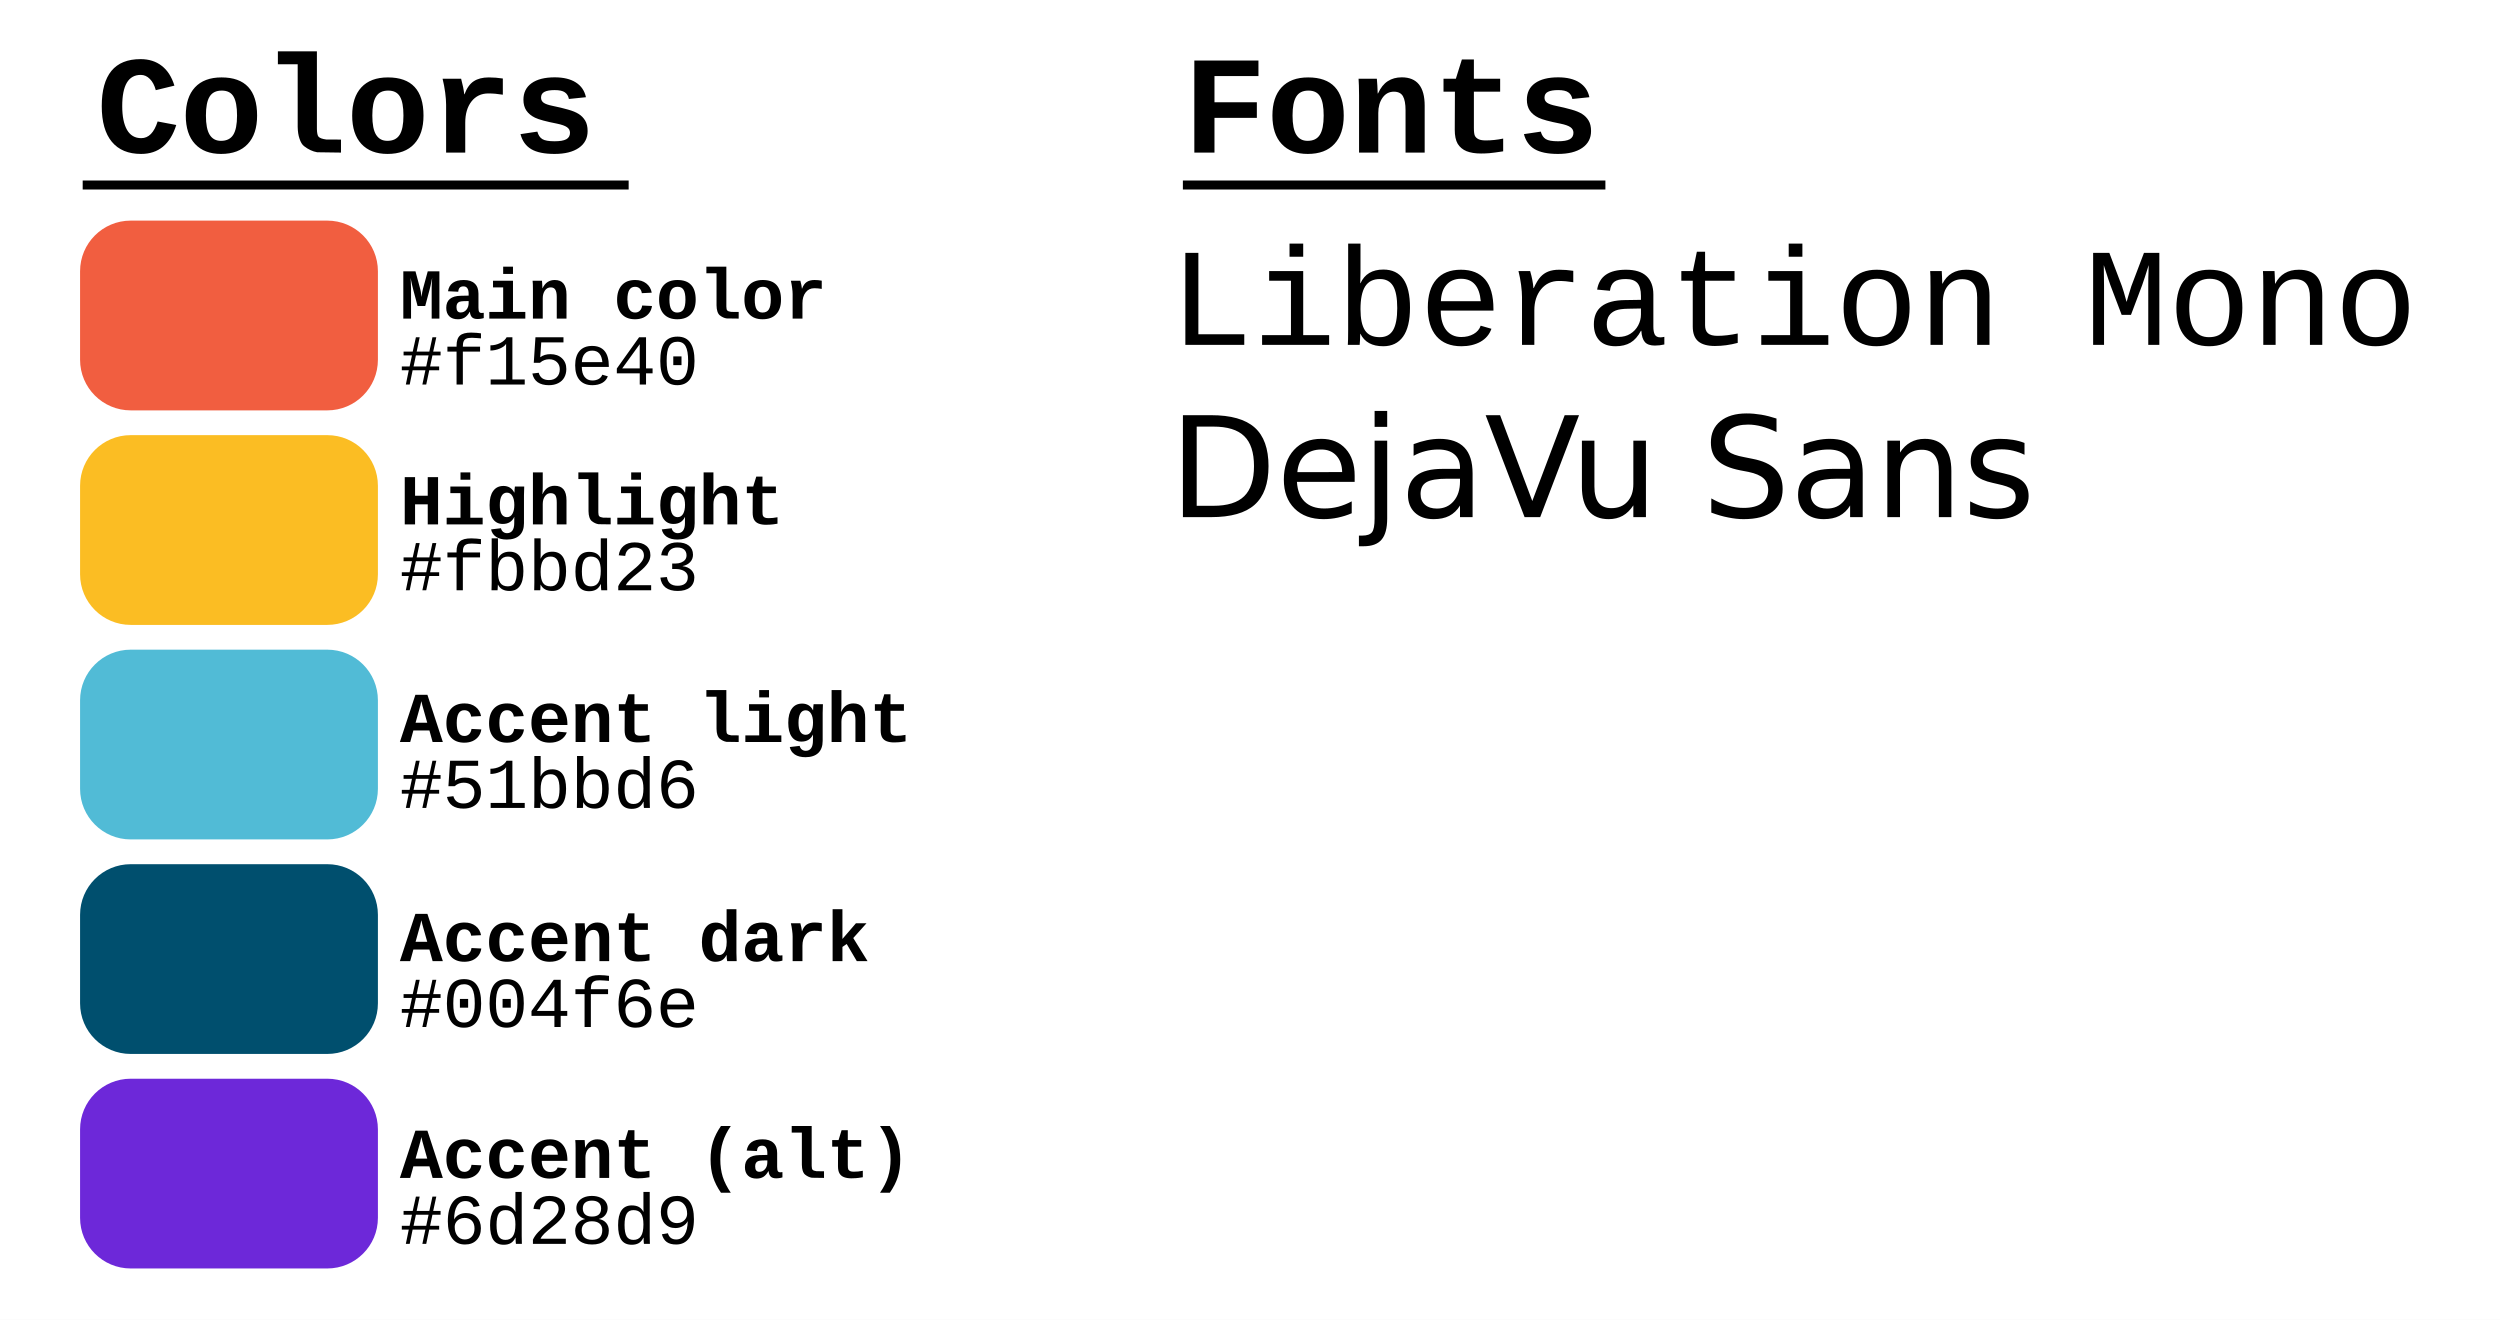
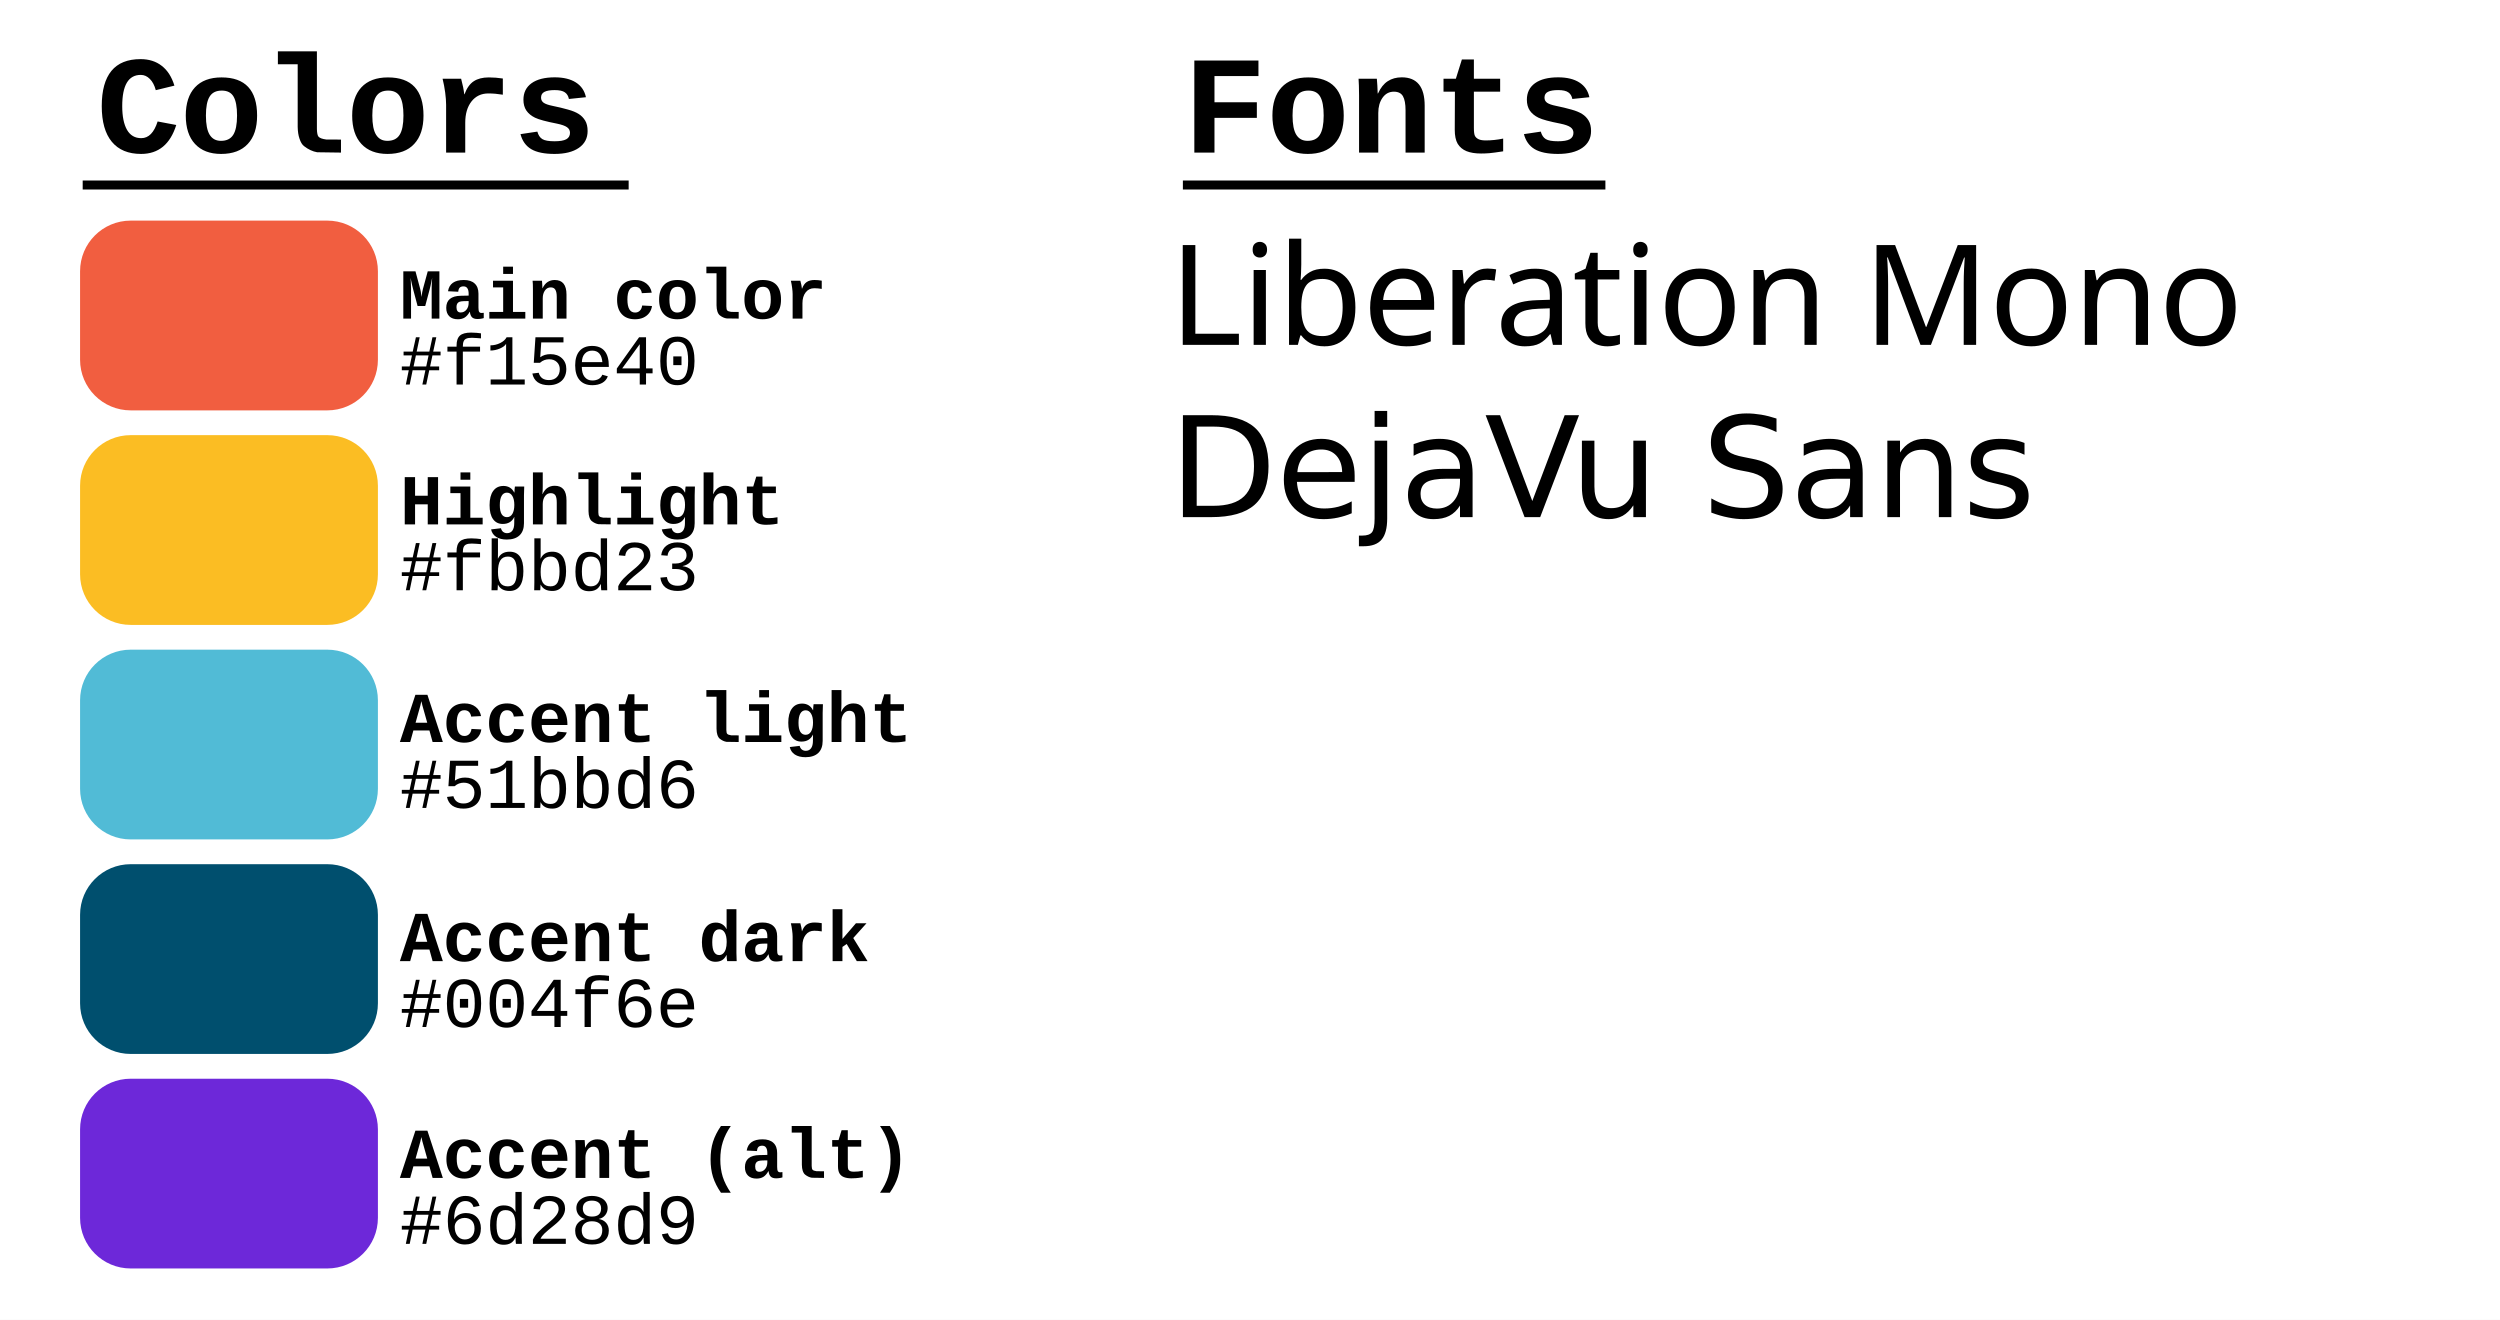
<svg xmlns="http://www.w3.org/2000/svg" width="465.566mm" height="245.78mm" viewBox="0 0 465.566 245.78" version="1.1" id="svg1">
  <defs id="defs1" />
  <g id="layer1" transform="translate(-6.922141,13.30731)">
    <rect style="fill:#ffffff;fill-opacity:1;stroke:none;stroke-width:0.781;stroke-linecap:round;stroke-linejoin:round" id="rect26" width="465.566" height="245.78" x="6.922" y="-13.307" ry="0" />
    <rect style="fill:#f15e40;fill-opacity:1;stroke:none;stroke-width:0.379;stroke-linecap:round;stroke-linejoin:round" id="rect6" width="55.466" height="35.339" x="21.833" y="27.777" ry="9.429" />
    <rect style="fill:#fbbd23;fill-opacity:1;stroke:none;stroke-width:0.379;stroke-linecap:round;stroke-linejoin:round" id="rect7" width="55.466" height="35.339" x="21.833" y="67.727" ry="9.429" />
    <rect style="fill:#004f6e;fill-opacity:1;stroke:none;stroke-width:0.379;stroke-linecap:round;stroke-linejoin:round" id="rect8" width="55.466" height="35.339" x="21.833" y="147.627" ry="9.429" />
    <rect style="fill:#6d28d9;fill-opacity:1;stroke:none;stroke-width:0.379;stroke-linecap:round;stroke-linejoin:round" id="rect9" width="55.466" height="35.339" x="21.833" y="187.577" ry="9.429" />
    <rect style="fill:#51bbd6;fill-opacity:1;stroke:none;stroke-width:0.379;stroke-linecap:round;stroke-linejoin:round" id="rect10" width="55.466" height="35.339" x="21.833" y="107.677" ry="9.429" />
    <text xml:space="preserve" style="font-size:13.349px;line-height:1;font-family:'Liberation Mono';-inkscape-font-specification:'Liberation Mono';letter-spacing:-0.065px;word-spacing:-1.877px;fill:#000000;fill-opacity:1;stroke:none;stroke-width:0.369;stroke-linecap:round;stroke-linejoin:round" x="81.39" y="58.299" id="text10">
      <tspan id="tspan10" style="fill:#000000;fill-opacity:1;stroke-width:0.369" x="81.39" y="58.299">#f15e40</tspan>
    </text>
    <text xml:space="preserve" style="font-style:normal;font-variant:normal;font-weight:bold;font-stretch:normal;font-size:13.349px;line-height:1;font-family:'Liberation Mono';-inkscape-font-specification:'Liberation Mono Bold';letter-spacing:-0.065px;word-spacing:-1.877px;fill:#000000;fill-opacity:1;stroke:none;stroke-width:0.369;stroke-linecap:round;stroke-linejoin:round" x="81.39" y="46.023" id="text11">
      <tspan id="tspan11" style="font-style:normal;font-variant:normal;font-weight:bold;font-stretch:normal;font-family:'Liberation Mono';-inkscape-font-specification:'Liberation Mono Bold';fill:#000000;fill-opacity:1;stroke-width:0.369" x="81.39" y="46.023">Main color</tspan>
    </text>
    <text xml:space="preserve" style="font-size:13.349px;line-height:1;font-family:'Liberation Mono';-inkscape-font-specification:'Liberation Mono';letter-spacing:-0.065px;word-spacing:-1.877px;fill:#000000;fill-opacity:1;stroke:none;stroke-width:0.369;stroke-linecap:round;stroke-linejoin:round" x="81.39" y="96.62" id="text12">
      <tspan id="tspan12" style="fill:#000000;fill-opacity:1;stroke-width:0.369" x="81.39" y="96.62">#fbbd23</tspan>
    </text>
    <text xml:space="preserve" style="font-style:normal;font-variant:normal;font-weight:bold;font-stretch:normal;font-size:13.349px;line-height:1;font-family:'Liberation Mono';-inkscape-font-specification:'Liberation Mono Bold';letter-spacing:-0.065px;word-spacing:-1.877px;fill:#000000;fill-opacity:1;stroke:none;stroke-width:0.369;stroke-linecap:round;stroke-linejoin:round" x="81.39" y="84.345" id="text13">
      <tspan id="tspan13" style="font-style:normal;font-variant:normal;font-weight:bold;font-stretch:normal;font-family:'Liberation Mono';-inkscape-font-specification:'Liberation Mono Bold';fill:#000000;fill-opacity:1;stroke-width:0.369" x="81.39" y="84.345">Highlight</tspan>
    </text>
    <text xml:space="preserve" style="font-size:13.349px;line-height:1;font-family:'Liberation Mono';-inkscape-font-specification:'Liberation Mono';letter-spacing:-0.065px;word-spacing:-1.877px;fill:#000000;fill-opacity:1;stroke:none;stroke-width:0.369;stroke-linecap:round;stroke-linejoin:round" x="81.39" y="218.328" id="text14">
      <tspan id="tspan14" style="fill:#000000;fill-opacity:1;stroke-width:0.369" x="81.39" y="218.328">#6d28d9</tspan>
    </text>
    <text xml:space="preserve" style="font-style:normal;font-variant:normal;font-weight:bold;font-stretch:normal;font-size:13.349px;line-height:1;font-family:'Liberation Mono';-inkscape-font-specification:'Liberation Mono Bold';letter-spacing:-0.065px;word-spacing:-1.877px;fill:#000000;fill-opacity:1;stroke:none;stroke-width:0.369;stroke-linecap:round;stroke-linejoin:round" x="81.39" y="206.052" id="text15">
      <tspan id="tspan15" style="font-style:normal;font-variant:normal;font-weight:bold;font-stretch:normal;font-family:'Liberation Mono';-inkscape-font-specification:'Liberation Mono Bold';fill:#000000;fill-opacity:1;stroke-width:0.369" x="81.39" y="206.052">Accent (alt)</tspan>
    </text>
    <text xml:space="preserve" style="font-size:13.349px;line-height:1;font-family:'Liberation Mono';-inkscape-font-specification:'Liberation Mono';letter-spacing:-0.065px;word-spacing:-1.877px;fill:#000000;fill-opacity:1;stroke:none;stroke-width:0.369;stroke-linecap:round;stroke-linejoin:round" x="81.39" y="177.953" id="text16">
      <tspan id="tspan16" style="fill:#000000;fill-opacity:1;stroke-width:0.369" x="81.39" y="177.953">#004f6e</tspan>
    </text>
    <text xml:space="preserve" style="font-style:normal;font-variant:normal;font-weight:bold;font-stretch:normal;font-size:13.349px;line-height:1;font-family:'Liberation Mono';-inkscape-font-specification:'Liberation Mono Bold';letter-spacing:-0.065px;word-spacing:-1.877px;fill:#000000;fill-opacity:1;stroke:none;stroke-width:0.369;stroke-linecap:round;stroke-linejoin:round" x="81.39" y="165.677" id="text17">
      <tspan id="tspan17" style="font-style:normal;font-variant:normal;font-weight:bold;font-stretch:normal;font-family:'Liberation Mono';-inkscape-font-specification:'Liberation Mono Bold';fill:#000000;fill-opacity:1;stroke-width:0.369" x="81.39" y="165.677">Accent dark</tspan>
    </text>
    <text xml:space="preserve" style="font-size:13.349px;line-height:1;font-family:'Liberation Mono';-inkscape-font-specification:'Liberation Mono';letter-spacing:-0.065px;word-spacing:-1.877px;fill:#000000;fill-opacity:1;stroke:none;stroke-width:0.369;stroke-linecap:round;stroke-linejoin:round" x="81.39" y="137.151" id="text18">
      <tspan id="tspan18" style="fill:#000000;fill-opacity:1;stroke-width:0.369" x="81.39" y="137.151">#51bbd6</tspan>
    </text>
    <text xml:space="preserve" style="font-style:normal;font-variant:normal;font-weight:bold;font-stretch:normal;font-size:13.349px;line-height:1;font-family:'Liberation Mono';-inkscape-font-specification:'Liberation Mono Bold';letter-spacing:-0.065px;word-spacing:-1.877px;fill:#000000;fill-opacity:1;stroke:none;stroke-width:0.369;stroke-linecap:round;stroke-linejoin:round" x="81.39" y="124.875" id="text19">
      <tspan id="tspan19" style="font-style:normal;font-variant:normal;font-weight:bold;font-stretch:normal;font-family:'Liberation Mono';-inkscape-font-specification:'Liberation Mono Bold';fill:#000000;fill-opacity:1;stroke-width:0.369" x="81.39" y="124.875">Accent light</tspan>
    </text>
-     <text xml:space="preserve" style="font-style:normal;font-variant:normal;font-weight:normal;font-stretch:normal;font-size:26.028px;line-height:1;font-family:'Liberation Mono';-inkscape-font-specification:'Liberation Mono';letter-spacing:-0.127px;word-spacing:-3.66px;fill:#000000;fill-opacity:1;stroke:none;stroke-width:0.72;stroke-linecap:round;stroke-linejoin:round" x="224.652" y="50.922" id="text20">
-       <tspan id="tspan20" style="font-style:normal;font-variant:normal;font-weight:normal;font-stretch:normal;font-family:'Liberation Mono';-inkscape-font-specification:'Liberation Mono';stroke-width:0.72" x="224.652" y="50.922">Liberation Mono</tspan>
+     <text xml:space="preserve" style="font-style:normal;font-variant:normal;font-weight:normal;font-stretch:normal;font-size:26.028px;line-height:1;font-family:'VCTR Mono v0.10';-inkscape-font-specification:'VCTR Mono v0.10';letter-spacing:-0.127px;word-spacing:-3.66px;fill:#000000;fill-opacity:1;stroke:none;stroke-width:0.72;stroke-linecap:round;stroke-linejoin:round" x="224.652" y="50.922" id="text20">
+       <tspan id="tspan20" style="font-style:normal;font-variant:normal;font-weight:normal;font-stretch:normal;font-family:'VCTR Mono v0.10';-inkscape-font-specification:'VCTR Mono v0.10';stroke-width:0.72" x="224.652" y="50.922">Liberation Mono</tspan>
    </text>
    <text xml:space="preserve" style="font-style:normal;font-variant:normal;font-weight:normal;font-stretch:normal;font-size:26.028px;line-height:1;font-family:'DejaVu Sans';-inkscape-font-specification:'DejaVu Sans';letter-spacing:-0.127px;word-spacing:-3.66px;fill:#000000;fill-opacity:1;stroke:none;stroke-width:0.72;stroke-linecap:round;stroke-linejoin:round" x="224.652" y="82.996" id="text21">
      <tspan id="tspan21" style="font-style:normal;font-variant:normal;font-weight:normal;font-stretch:normal;font-family:'DejaVu Sans';-inkscape-font-specification:'DejaVu Sans';stroke-width:0.72" x="224.652" y="82.996">DejaVu Sans</tspan>
    </text>
    <text xml:space="preserve" style="font-style:normal;font-variant:normal;font-weight:bold;font-stretch:normal;font-size:26.028px;line-height:1;font-family:'Liberation Mono';-inkscape-font-specification:'Liberation Mono Bold';letter-spacing:-0.127px;word-spacing:-3.66px;fill:#000000;fill-opacity:1;stroke:none;stroke-width:0.72;stroke-linecap:round;stroke-linejoin:round" x="227.214" y="15.109" id="text22">
      <tspan id="tspan22" style="font-style:normal;font-variant:normal;font-weight:bold;font-stretch:normal;font-family:'Liberation Mono';-inkscape-font-specification:'Liberation Mono Bold';stroke-width:0.72" x="227.214" y="15.109">Fonts</tspan>
    </text>
    <text xml:space="preserve" style="font-style:normal;font-variant:normal;font-weight:bold;font-stretch:normal;font-size:26.028px;line-height:1;font-family:'Liberation Mono';-inkscape-font-specification:'Liberation Mono Bold';letter-spacing:-0.127px;word-spacing:-3.66px;fill:#000000;fill-opacity:1;stroke:none;stroke-width:0.72;stroke-linecap:round;stroke-linejoin:round" x="24.855" y="15.109" id="text23">
      <tspan id="tspan23" style="font-style:normal;font-variant:normal;font-weight:bold;font-stretch:normal;font-family:'Liberation Mono';-inkscape-font-specification:'Liberation Mono Bold';stroke-width:0.72" x="24.855" y="15.109">Colors</tspan>
    </text>
    <rect style="fill:#000000;fill-opacity:1;stroke:none;stroke-width:0.545;stroke-linecap:round;stroke-linejoin:round" id="rect23" width="101.673" height="1.677" x="22.321" y="20.308" ry="0" rx="0" />
    <rect style="fill:#000000;fill-opacity:1;stroke:none;stroke-width:0.48;stroke-linecap:round;stroke-linejoin:round" id="rect24" width="78.684" height="1.677" x="227.206" y="20.308" ry="0" rx="0" />
  </g>
</svg>
